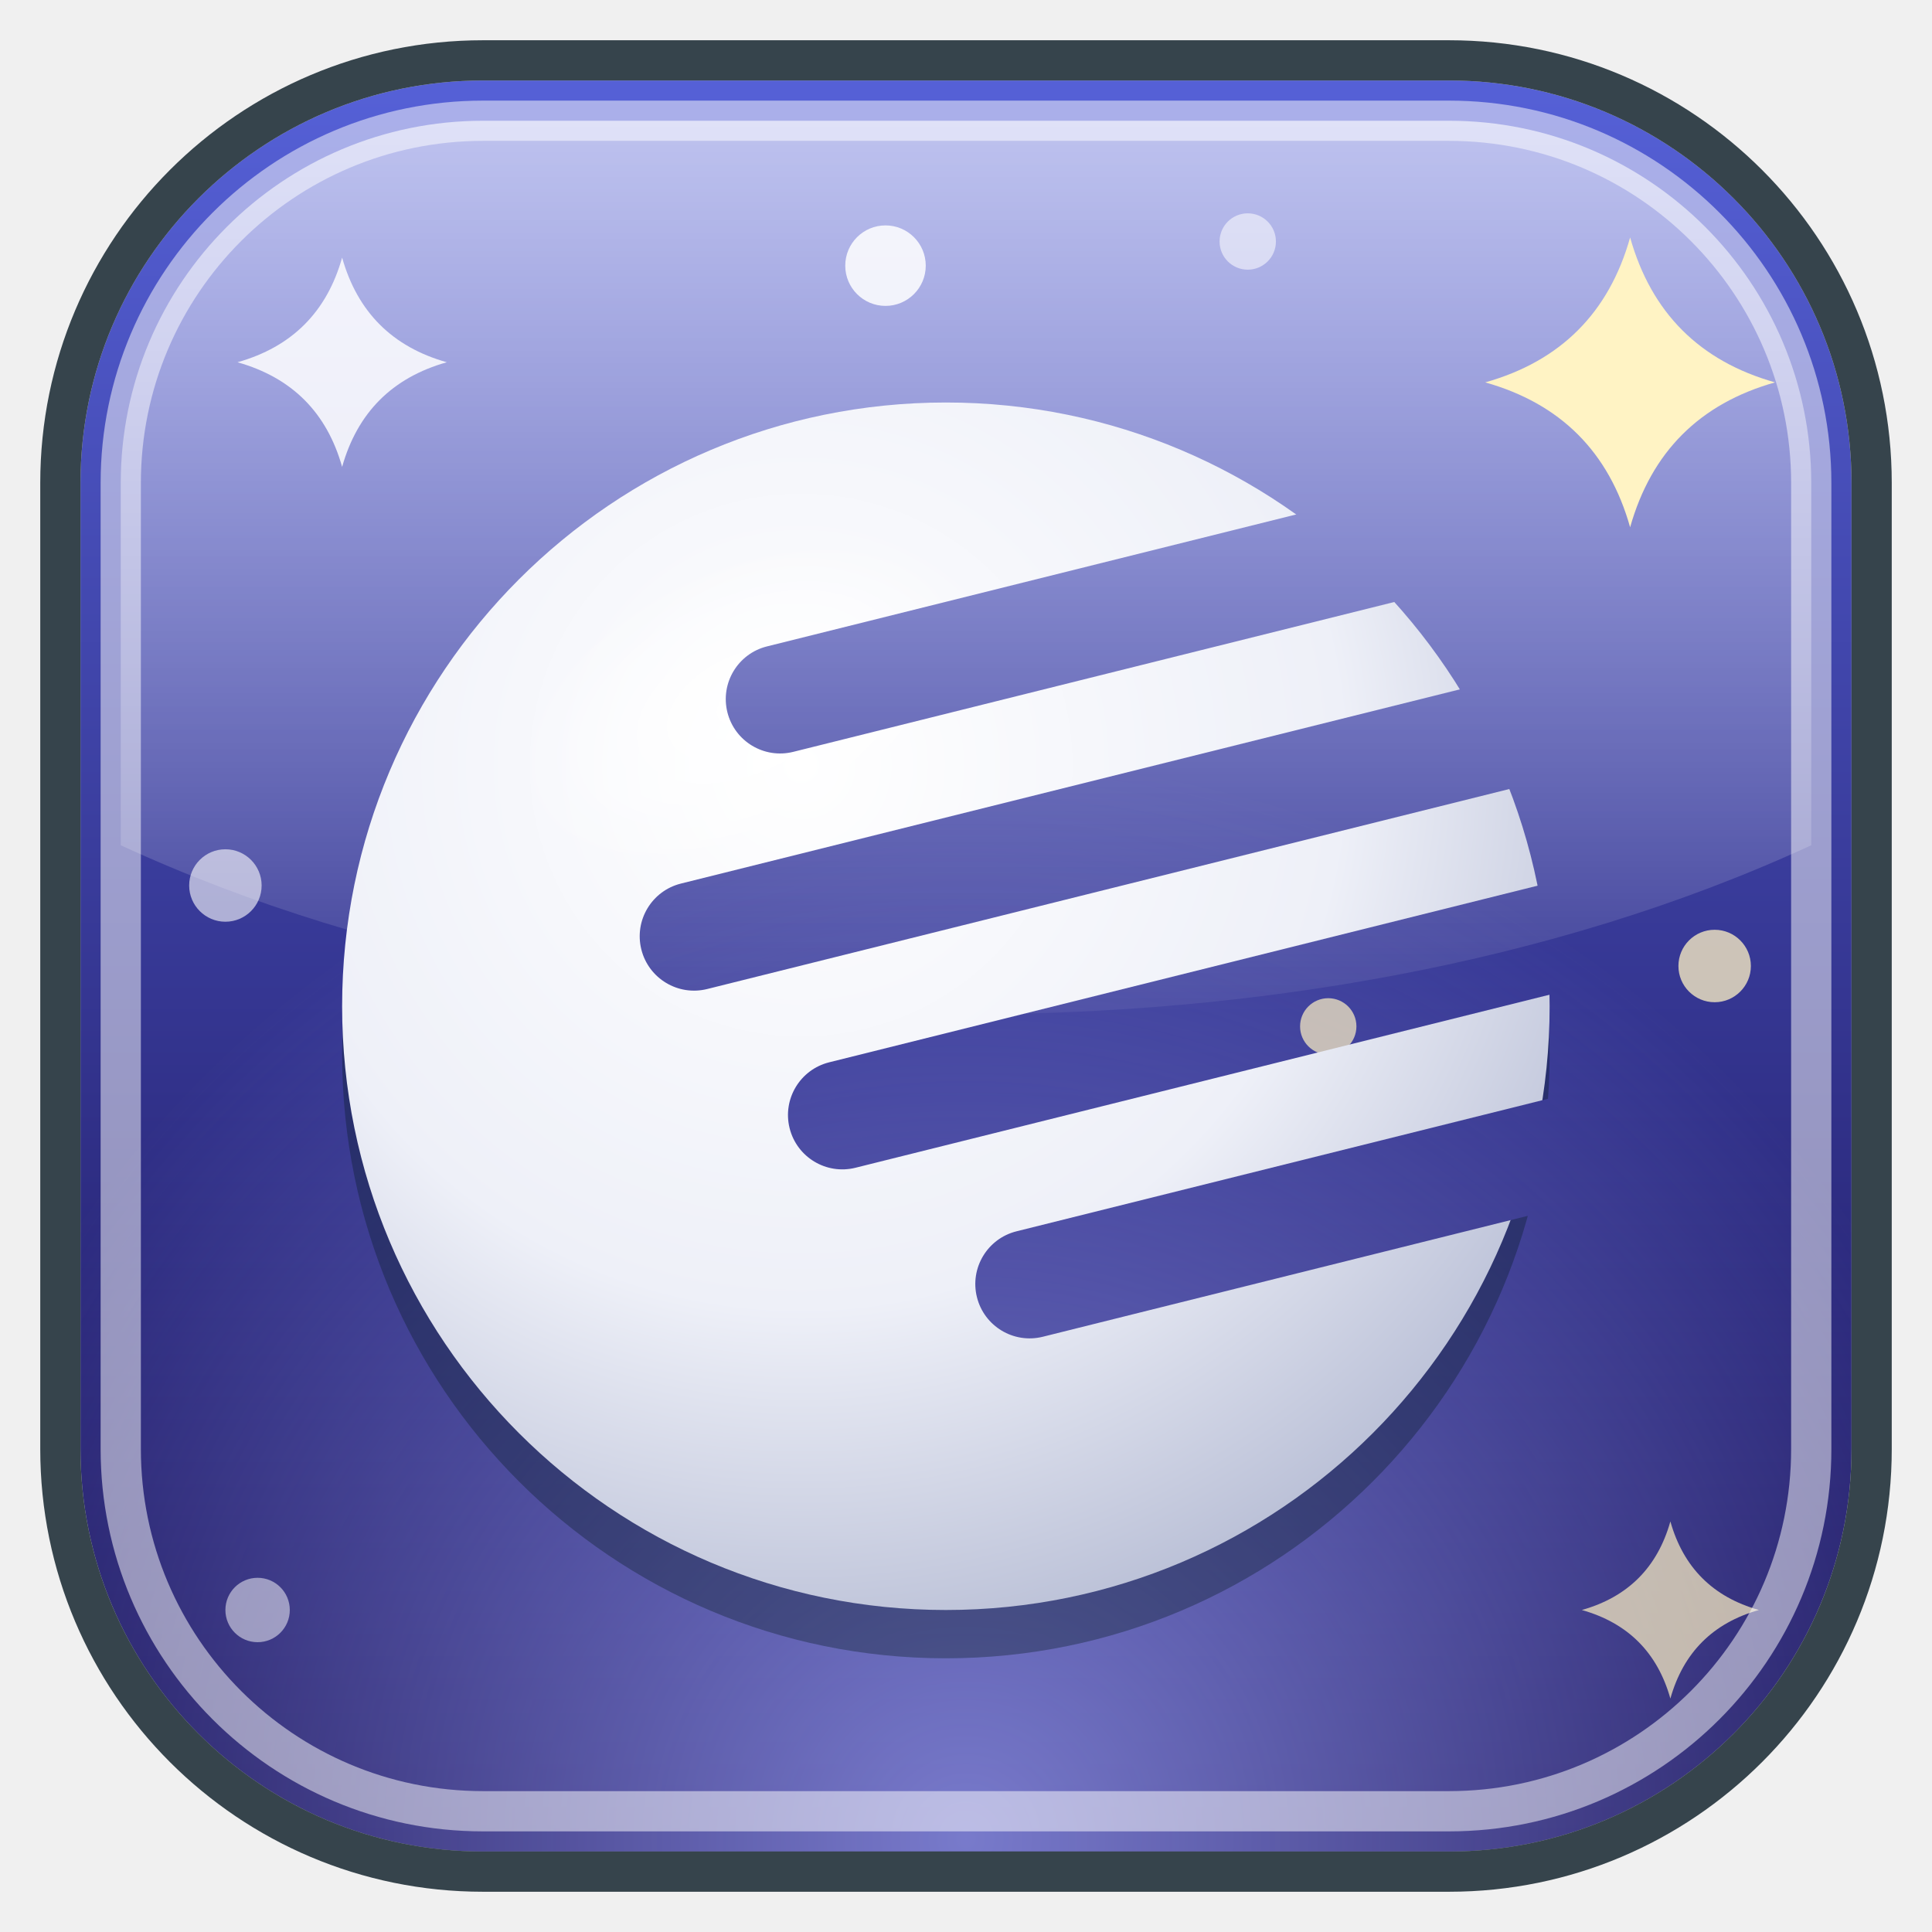
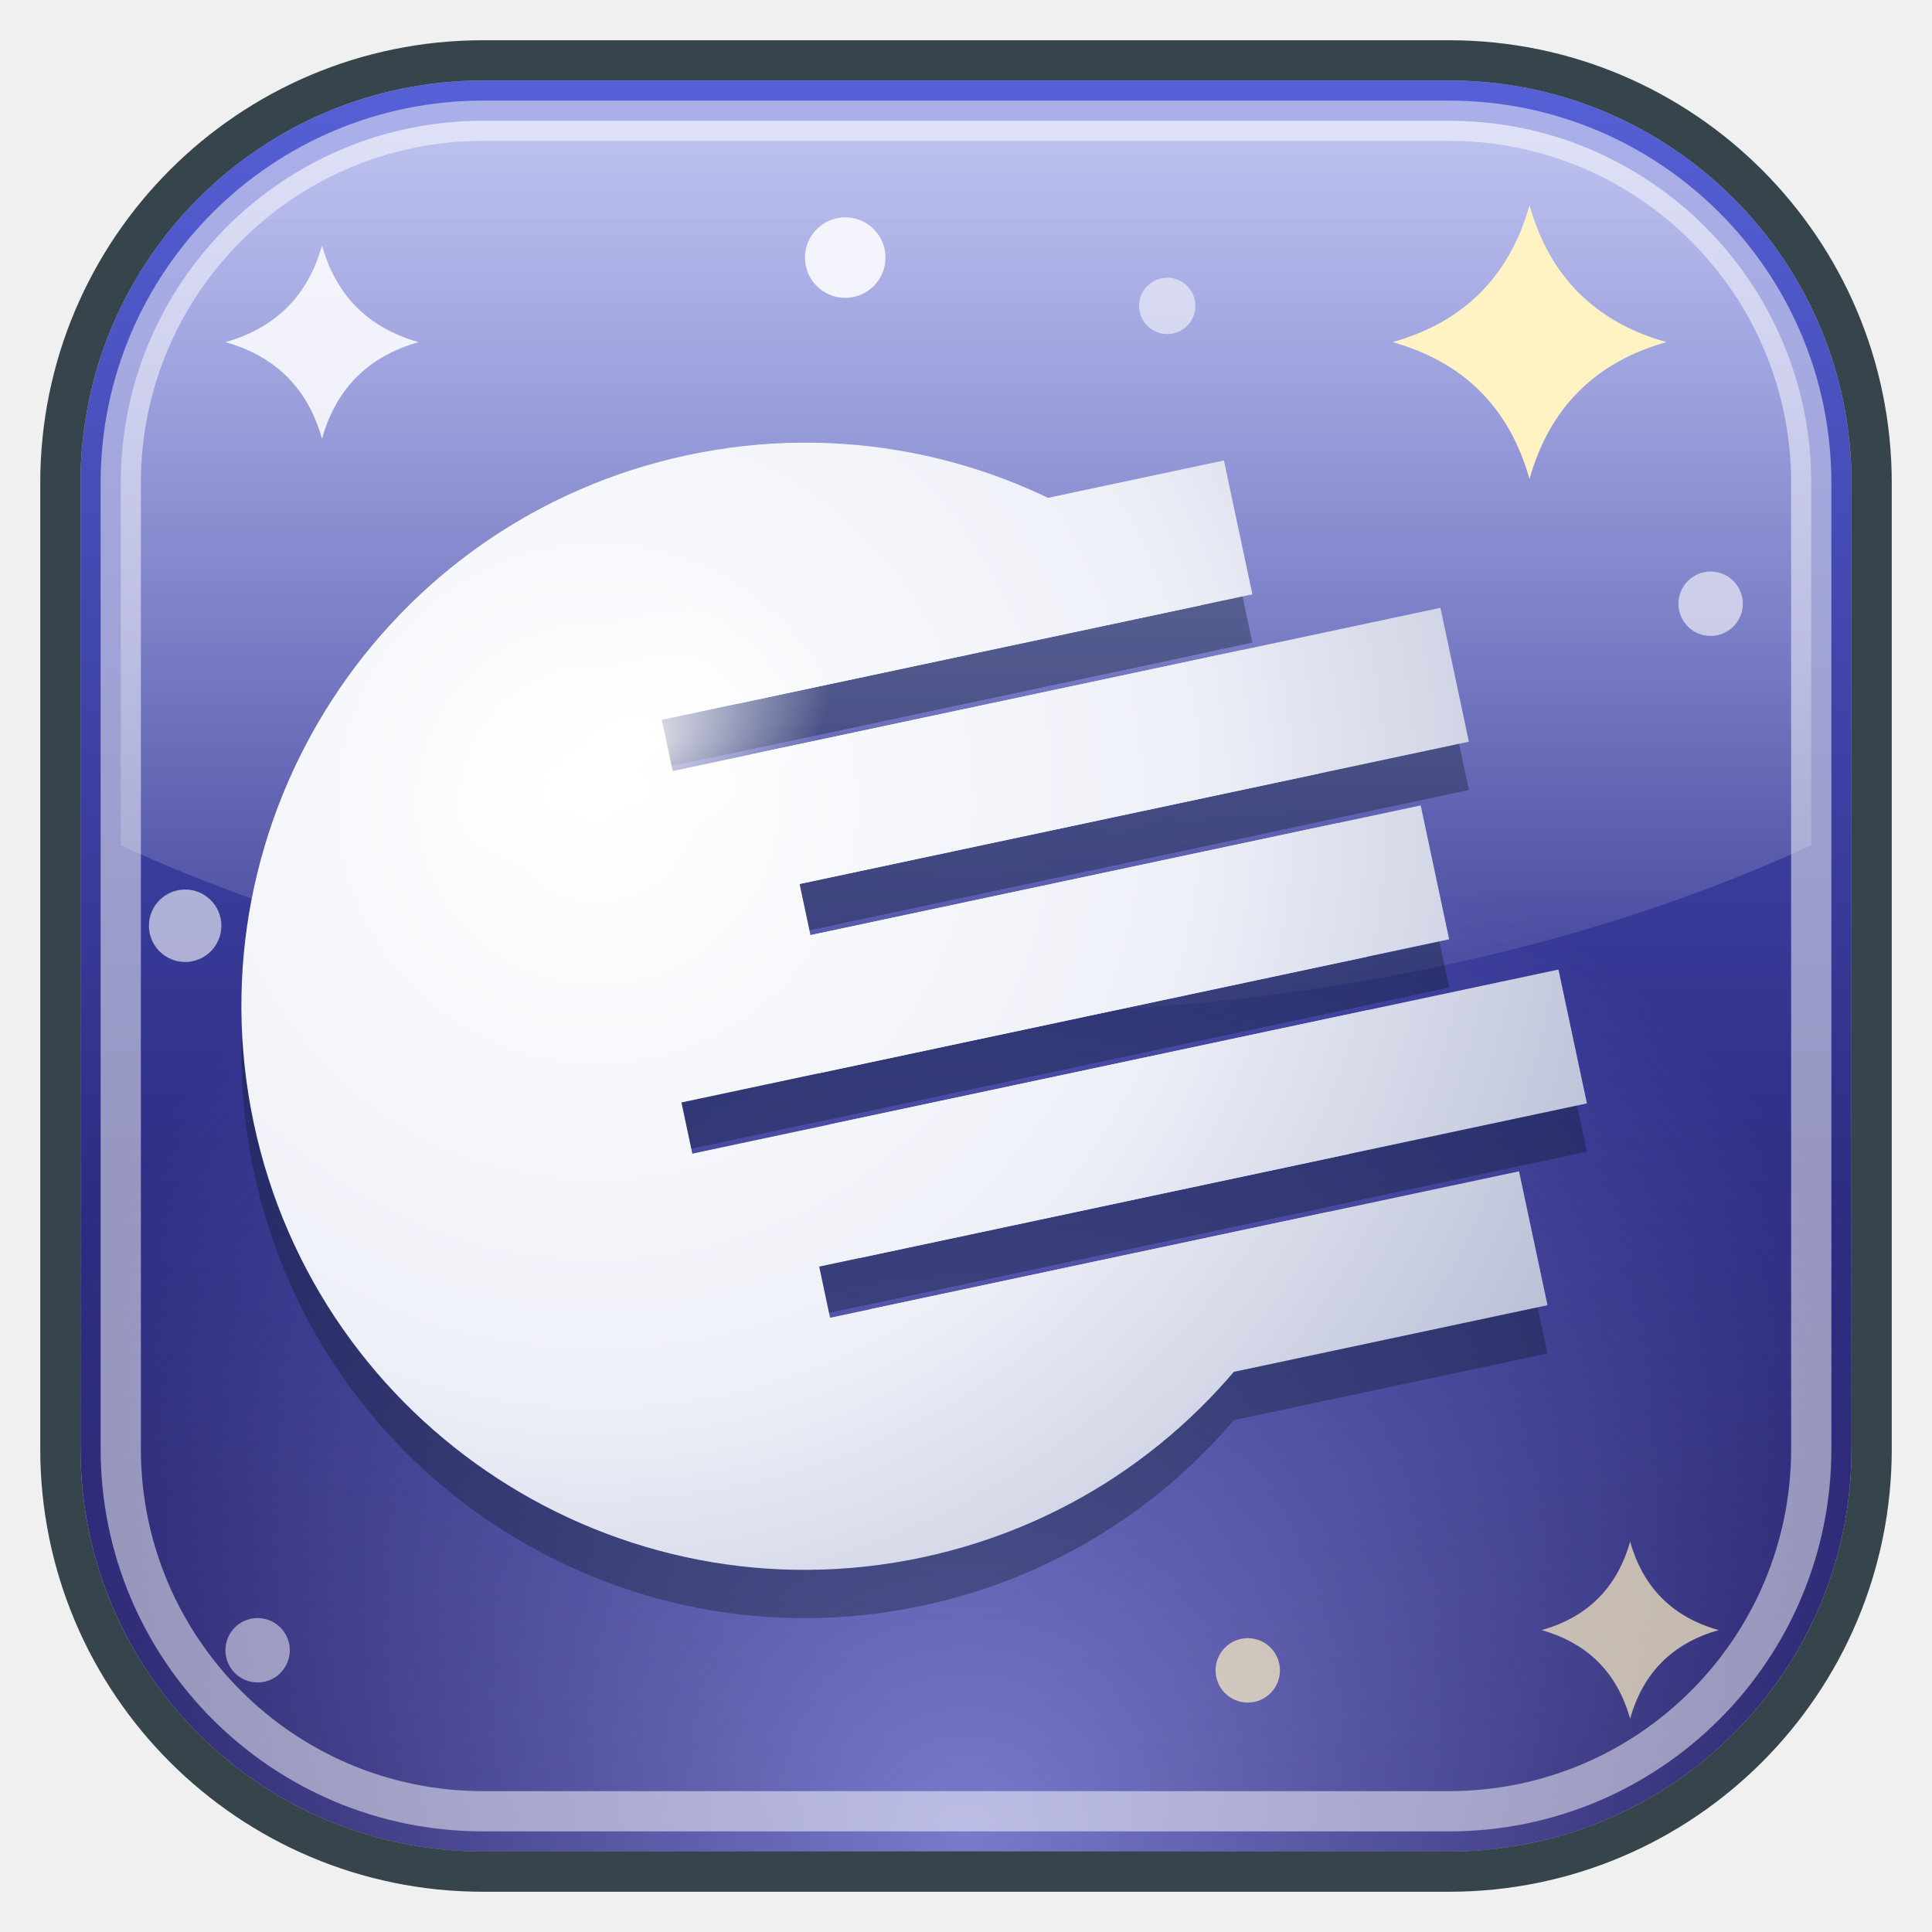
<svg xmlns="http://www.w3.org/2000/svg" width="48" height="48" viewBox="0 0 48 48">
  <defs>
    <linearGradient id="kimi-body" x1="0" y1="0" x2="0" y2="1">
      <stop offset="0" stop-color="#5560d6" />
      <stop offset="1" stop-color="#170f52" />
    </linearGradient>
    <radialGradient id="kimi-glow" cx=".5" cy="1" r=".62">
      <stop offset="0" stop-color="#a2a8ff" stop-opacity=".7" />
      <stop offset="1" stop-color="#a2a8ff" stop-opacity="0" />
    </radialGradient>
    <linearGradient id="kimi-gloss" x1="0" y1="0" x2="0" y2="1">
      <stop offset="0" stop-color="#fff" stop-opacity=".62" />
      <stop offset="1" stop-color="#fff" stop-opacity=".06" />
    </linearGradient>
-     <mask id="kimi-cut" maskUnits="userSpaceOnUse" x="0" y="0" width="48" height="48">
-       <rect width="48" height="48" fill="#fff" />
-       <rect x="20.00" y="15.25" width="33.50" height="2.7" rx="1.35" transform="rotate(-14 23.5 25)" fill="#000" />
-       <rect x="16.50" y="20.45" width="37.00" height="2.7" rx="1.35" transform="rotate(-14 23.5 25)" fill="#000" />
-       <rect x="19.00" y="25.65" width="34.50" height="2.7" rx="1.35" transform="rotate(-14 23.5 25)" fill="#000" />
-       <rect x="22.50" y="30.85" width="31.00" height="2.7" rx="1.35" transform="rotate(-14 23.5 25)" fill="#000" />
+     <mask id="kimi-cut" maskUnits="userSpaceOnUse" x="-10" y="-10" width="68" height="68">
+       <rect x="-10" y="-10" width="68" height="68" fill="#fff" />
+       <rect x="18.0" y="17.3" width="30" height="1.3" fill="#000" />
+       <rect x="20.5" y="22.0" width="30" height="1.3" fill="#000" />
+       <rect x="16.5" y="26.7" width="30" height="1.3" fill="#000" />
+       <rect x="19.0" y="31.4" width="30" height="1.3" fill="#000" />
    </mask>
-     <radialGradient id="kimi-moon" cx=".38" cy=".3" r=".75">
+     <radialGradient id="kimi-moon" gradientUnits="userSpaceOnUse" cx="16" cy="19" r="27">
      <stop offset="0" stop-color="#ffffff" />
-       <stop offset=".6" stop-color="#eef0f8" />
+       <stop offset=".55" stop-color="#eef0f8" />
      <stop offset="1" stop-color="#b9bfd6" />
    </radialGradient>
    <radialGradient id="kimi-shine" cx=".5" cy=".5" r=".5">
      <stop offset="0" stop-color="#fff" stop-opacity=".95" />
      <stop offset="1" stop-color="#fff" stop-opacity="0" />
    </radialGradient>
  </defs>
  <rect x="2" y="2" width="44" height="44" rx="10" fill="url(#kimi-body)" />
  <rect x="2" y="2" width="44" height="44" rx="10" fill="url(#kimi-glow)" />
  <path d="M3 12a9 9 0 0 1 9-9h24a9 9 0 0 1 9 9v9c-6.5 3-14 4.2-21 4.2S9.5 24 3 21z" fill="url(#kimi-gloss)" />
-   <path d="M40.5 5.9Q41.292 8.708 44.1 9.5Q41.292 10.292 40.5 13.1Q39.708 10.292 36.9 9.5Q39.708 8.708 40.5 5.9Z" fill="#fff3c4" fill-opacity="1" />
-   <path d="M8.5 6.4Q9.072 8.428 11.1 9Q9.072 9.572 8.5 11.6Q7.928 9.572 5.9 9Q7.928 8.428 8.5 6.4Z" fill="#ffffff" fill-opacity=".85" />
-   <path d="M41.5 37.8Q41.984 39.516 43.7 40Q41.984 40.484 41.5 42.2Q41.016 40.484 39.3 40Q41.016 39.516 41.5 37.8Z" fill="#fff3c4" fill-opacity=".7" />
-   <circle cx="22" cy="6.6" r="1" fill="#fff" fill-opacity=".85" />
-   <circle cx="42.6" cy="24" r=".9" fill="#fff3c4" fill-opacity=".75" />
-   <circle cx="5.6" cy="22" r=".9" fill="#fff" fill-opacity=".6" />
-   <circle cx="31" cy="6" r=".7" fill="#fff" fill-opacity=".55" />
-   <circle cx="6.4" cy="40" r=".8" fill="#fff" fill-opacity=".5" />
-   <circle cx="33" cy="25.5" r=".7" fill="#fff3c4" fill-opacity=".7" />
-   <g mask="url(#kimi-cut)">
-     <circle cx="23.5" cy="26.2" r="15" fill="#081a24" fill-opacity=".35" />
-     <circle cx="23.5" cy="25" r="15" fill="url(#kimi-moon)" />
-     <ellipse cx="18.5" cy="17.5" rx="6" ry="3.6" transform="rotate(-25 18.5 17.5)" fill="url(#kimi-shine)" />
+   <path d="M38 5.1Q38.748 7.752 41.4 8.5Q38.748 9.248 38 11.9Q37.252 9.248 34.6 8.5Q37.252 7.752 38 5.1Z" fill="#fff3c4" fill-opacity="1" />
+   <path d="M8 6.1Q8.528 7.972 10.4 8.5Q8.528 9.028 8 10.9Q7.472 9.028 5.6 8.5Q7.472 7.972 8 6.1Z" fill="#ffffff" fill-opacity=".85" />
+   <path d="M40.5 38.3Q40.984 40.016 42.7 40.5Q40.984 40.984 40.5 42.7Q40.016 40.984 38.3 40.5Q40.016 40.016 40.5 38.3Z" fill="#fff3c4" fill-opacity=".7" />
+   <circle cx="21" cy="6.4" r="1" fill="#fff" fill-opacity=".85" />
+   <circle cx="29" cy="7.6" r=".7" fill="#fff" fill-opacity=".55" />
+   <circle cx="4.6" cy="23" r=".9" fill="#fff" fill-opacity=".6" />
+   <circle cx="6.4" cy="41" r=".8" fill="#fff" fill-opacity=".5" />
+   <circle cx="31" cy="41.5" r=".8" fill="#fff3c4" fill-opacity=".7" />
+   <circle cx="42.5" cy="15" r=".8" fill="#fff" fill-opacity=".6" />
+   <g transform="translate(0 1.2)" opacity=".35">
+     <g transform="rotate(-12 20 25)" fill="#081a24">
+       <circle cx="20" cy="25" r="14" mask="url(#kimi-cut)" />
+       <rect x="20" y="13.90" width="13.0" height="3.4" />
+       <rect x="20" y="18.60" width="17.5" height="3.4" />
+       <rect x="20" y="23.30" width="16.0" height="3.4" />
+       <rect x="20" y="28.00" width="18.5" height="3.4" />
+       <rect x="20" y="32.70" width="16.5" height="3.4" />
+     </g>
  </g>
+   <g transform="rotate(-12 20 25)" fill="url(#kimi-moon)">
+     <circle cx="20" cy="25" r="14" mask="url(#kimi-cut)" />
+     <rect x="20" y="13.90" width="13.0" height="3.4" />
+     <rect x="20" y="18.60" width="17.5" height="3.4" />
+     <rect x="20" y="23.30" width="16.0" height="3.4" />
+     <rect x="20" y="28.00" width="18.5" height="3.4" />
+     <rect x="20" y="32.70" width="16.5" height="3.4" />
+   </g>
+   <ellipse cx="15.5" cy="18.5" rx="5.5" ry="3.2" transform="rotate(-25 15.5 18.5)" fill="url(#kimi-shine)" />
  <rect x="3" y="3" width="42" height="42" rx="9" fill="none" stroke="#fff" stroke-opacity=".5" />
  <rect x="1.5" y="1.5" width="45" height="45" rx="10.5" fill="none" stroke="#081a24" stroke-opacity=".8" />
</svg>
